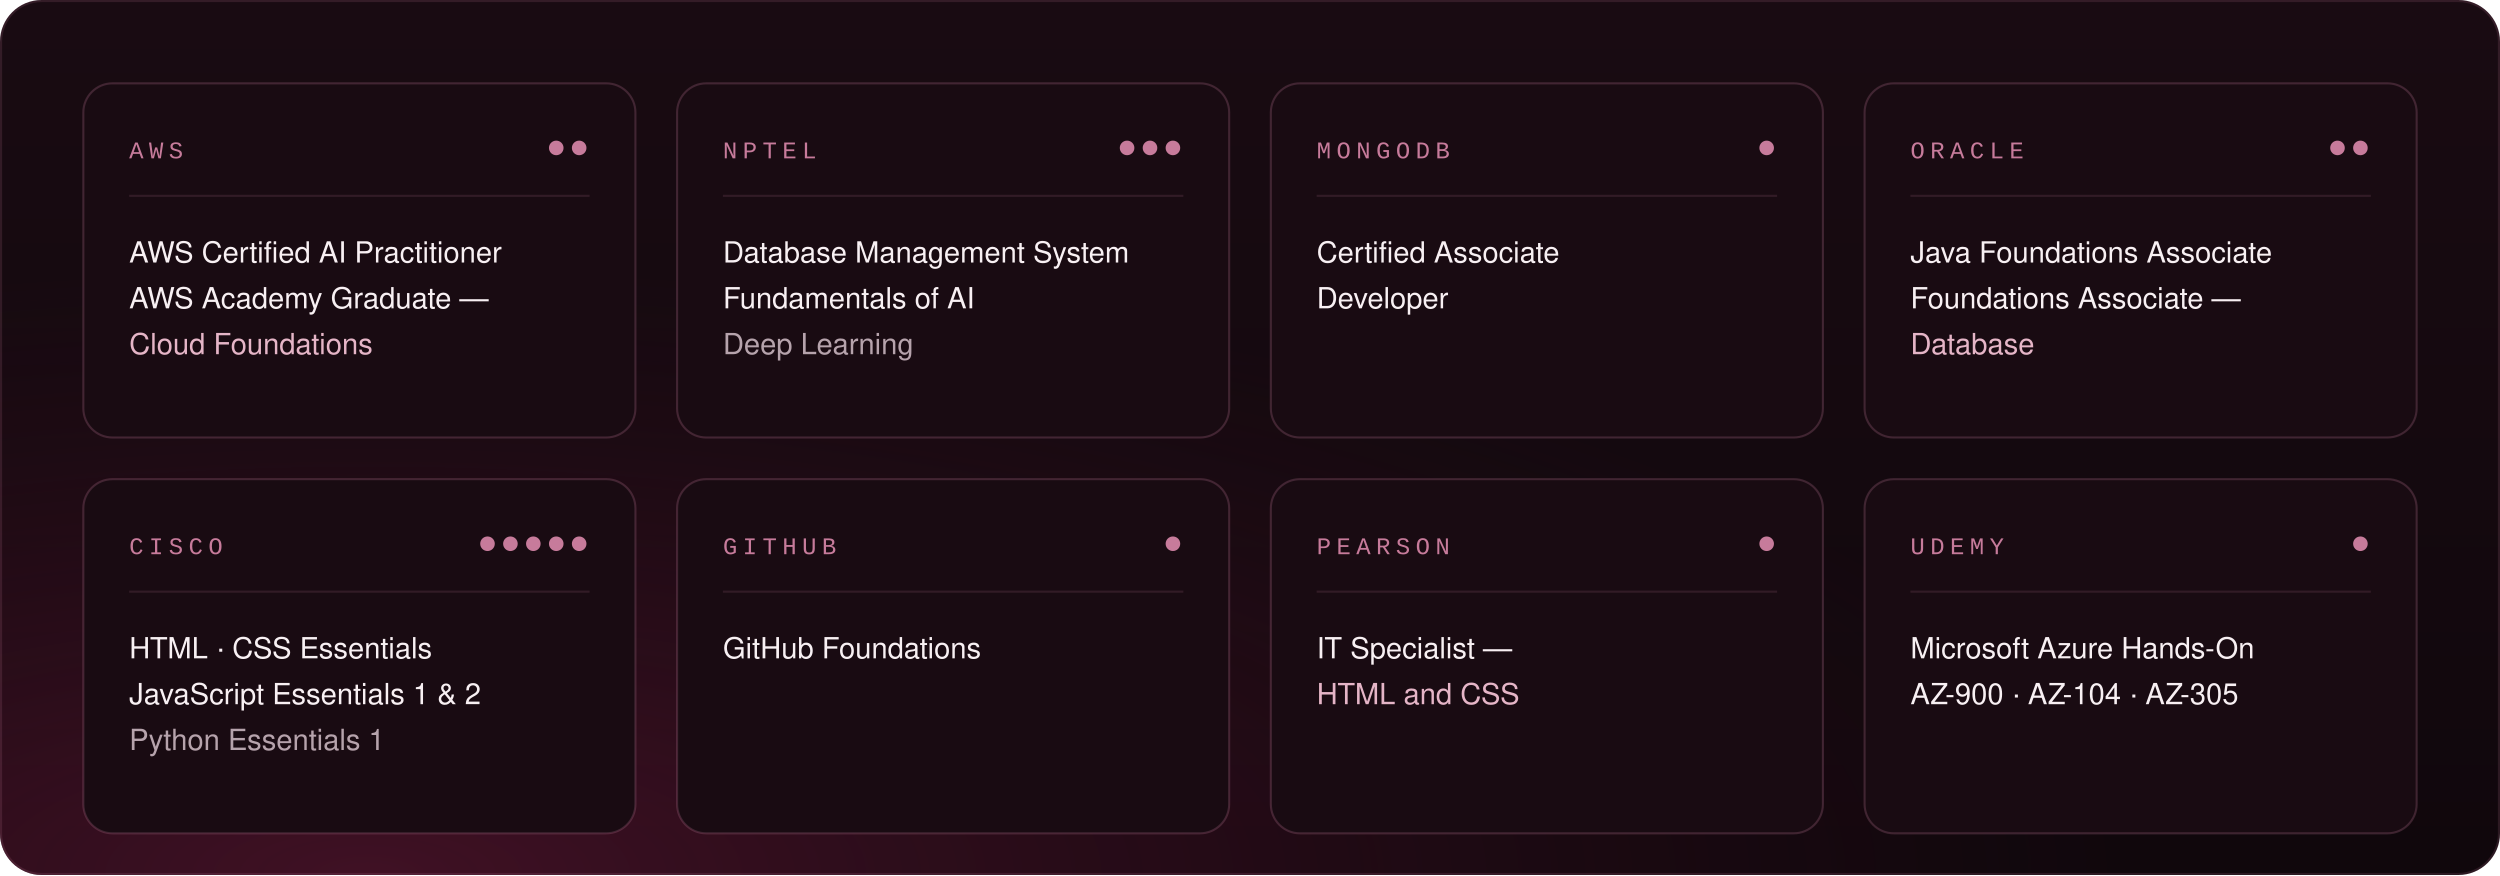
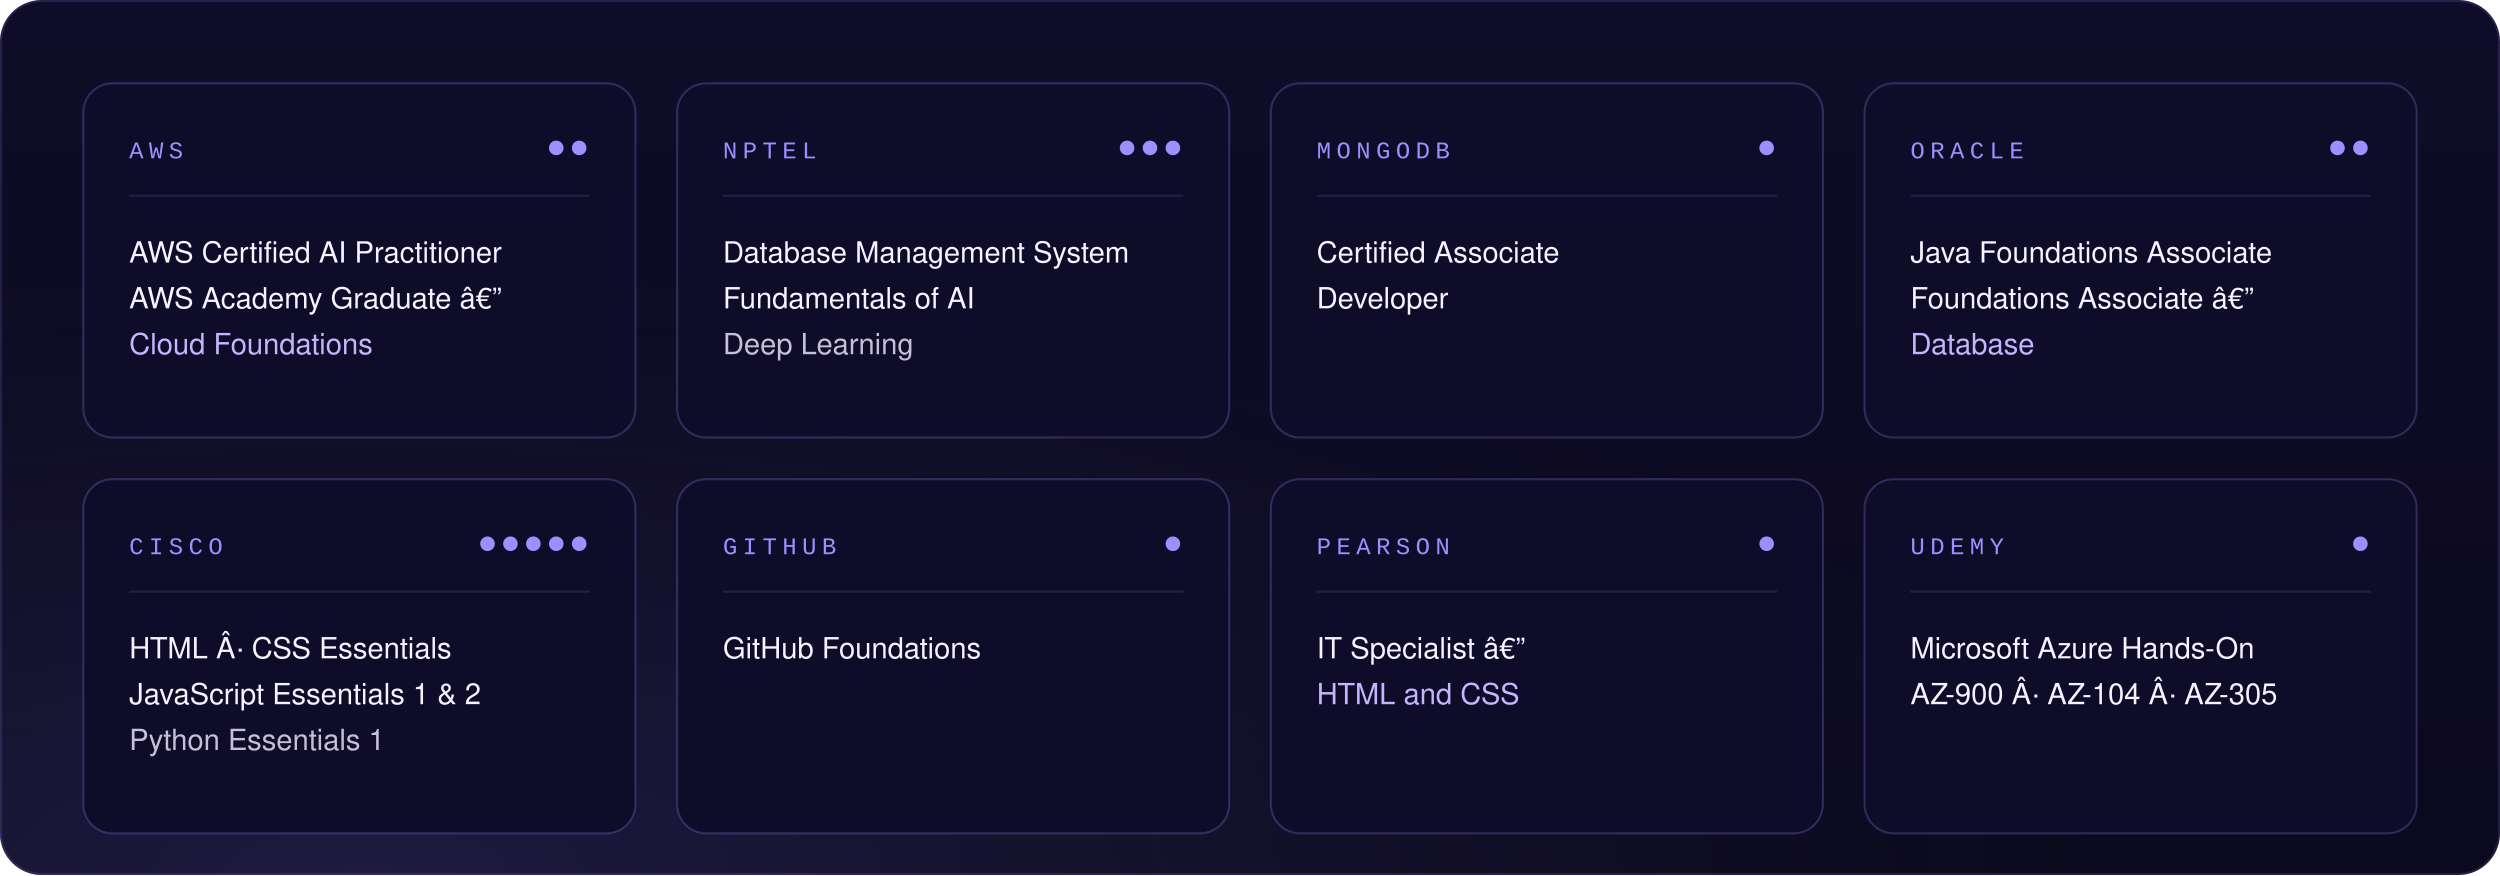
<svg xmlns="http://www.w3.org/2000/svg" viewBox="0 0 1200 420" width="1200" height="420" role="img" aria-labelledby="ce-t ce-d">
  <defs>
    <linearGradient id="ce-bg" x1="0" y1="0" x2="0" y2="1">
-       <stop offset="0" stop-color="#190B12" />
-       <stop offset="1" stop-color="#10070C" />
+       <stop offset="0" stop-color="#0f0c29" />
+       <stop offset="1" stop-color="#0b091d" />
    </linearGradient>
    <radialGradient id="ce-glow" cx="15%" cy="100%" r="70%">
-       <stop offset="0" stop-color="#701A3D" stop-opacity=".5" />
-       <stop offset="1" stop-color="#451126" stop-opacity="0" />
+       <stop offset="0" stop-color="#302b63" stop-opacity=".5" />
+       <stop offset="1" stop-color="#24243e" stop-opacity="0" />
    </radialGradient>
    <linearGradient id="ce-edge" x1="0" y1="0" x2="1" y2="1">
-       <stop offset="0" stop-color="#F8F0F3" />
-       <stop offset=".5" stop-color="#E5B5C7" />
-       <stop offset="1" stop-color="#C77B9B" stop-opacity="0" />
+       <stop offset="0" stop-color="#F5F3FF" />
+       <stop offset=".5" stop-color="#C4B5FD" />
+       <stop offset="1" stop-color="#9D8FFF" stop-opacity="0" />
    </linearGradient>
  </defs>
  <style>
    .ce-serif { font-family: Georgia, "Iowan Old Style", "Palatino Linotype", "Times New Roman", serif; }
    .ce-mono { font-family: ui-monospace, SFMono-Regular, Menlo, Consolas, "Liberation Mono", monospace; }
    .ce-sans { font-family: -apple-system, BlinkMacSystemFont, "Segoe UI", Helvetica, Arial, sans-serif; }
    .ce-tile { animation: ce-in 1s cubic-bezier(.34,1.3,.64,1) both; }
    .ce-edge { stroke-dasharray: 870; stroke-dashoffset: 870; animation: ce-edge 6s cubic-bezier(.65,0,.35,1) infinite; }
    @keyframes ce-in { from { opacity: 0; transform: translateY(18px) scale(.97); } to { opacity: 1; transform: none; } }
    @keyframes ce-edge { 0% { stroke-dashoffset: 870; opacity: 1; } 40% { stroke-dashoffset: 0; opacity: 1; } 60%, 100% { stroke-dashoffset: 0; opacity: 0; } }
    @media (prefers-reduced-motion: reduce) { .ce-tile { animation: none; } .ce-edge { display: none; } }
  </style>
  <rect width="1200" height="420" rx="20" fill="url(#ce-bg)" />
  <rect width="1200" height="420" rx="20" fill="url(#ce-glow)" />
-   <rect x=".5" y=".5" width="1199" height="419" rx="19.5" fill="none" stroke="#C77B9B" stroke-opacity=".16" />
+   <rect x=".5" y=".5" width="1199" height="419" rx="19.5" fill="none" stroke="#9D8FFF" stroke-opacity=".16" />
  <g class="ce-tile" style="animation-delay:0.20s">
    <g transform="translate(40 40)">
-       <rect width="265" height="170" rx="14" fill="#190B12" stroke="#C77B9B" stroke-opacity=".24" />
+       <rect width="265" height="170" rx="14" fill="#0f0c29" stroke="#9D8FFF" stroke-opacity=".24" />
      <rect width="265" height="170" rx="14" fill="none" stroke="url(#ce-edge)" stroke-width="1.2" class="ce-edge" style="animation-delay:2.00s" />
-       <text class="ce-mono" x="22" y="36" font-size="11.5" letter-spacing="2.6" fill="#C77B9B">AWS</text>
-       <circle cx="238" cy="31" r="3.5" fill="#C77B9B" />
-       <circle cx="227" cy="31" r="3.5" fill="#C77B9B" />
-       <line x1="22" y1="54" x2="243" y2="54" stroke="#C77B9B" stroke-opacity=".15" />
-       <text class="ce-sans" x="22" y="86" font-size="14" fill="#F8F0F3">AWS Certified AI Practitioner</text>
-       <text class="ce-sans" x="22" y="108" font-size="14" fill="#F8F0F3">AWS Academy Graduate —</text>
-       <text class="ce-sans" x="22" y="130" font-size="14" fill="#E5B5C7">Cloud Foundations</text>
+       <text class="ce-mono" x="22" y="36" font-size="11.5" letter-spacing="2.6" fill="#9D8FFF">AWS</text>
+       <circle cx="238" cy="31" r="3.5" fill="#9D8FFF" />
+       <circle cx="227" cy="31" r="3.5" fill="#9D8FFF" />
+       <line x1="22" y1="54" x2="243" y2="54" stroke="#9D8FFF" stroke-opacity=".15" />
+       <text class="ce-sans" x="22" y="86" font-size="14" fill="#F5F3FF">AWS Certified AI Practitioner</text>
+       <text class="ce-sans" x="22" y="108" font-size="14" fill="#F5F3FF">AWS Academy Graduate â€”</text>
+       <text class="ce-sans" x="22" y="130" font-size="14" fill="#C4B5FD">Cloud Foundations</text>
    </g>
  </g>
  <g class="ce-tile" style="animation-delay:0.32s">
    <g transform="translate(325 40)">
-       <rect width="265" height="170" rx="14" fill="#190B12" stroke="#C77B9B" stroke-opacity=".24" />
+       <rect width="265" height="170" rx="14" fill="#0f0c29" stroke="#9D8FFF" stroke-opacity=".24" />
      <rect width="265" height="170" rx="14" fill="none" stroke="url(#ce-edge)" stroke-width="1.2" class="ce-edge" style="animation-delay:2.35s" />
-       <text class="ce-mono" x="22" y="36" font-size="11.5" letter-spacing="2.6" fill="#C77B9B">NPTEL</text>
-       <circle cx="238" cy="31" r="3.5" fill="#C77B9B" />
-       <circle cx="227" cy="31" r="3.5" fill="#C77B9B" />
-       <circle cx="216" cy="31" r="3.5" fill="#C77B9B" />
-       <line x1="22" y1="54" x2="243" y2="54" stroke="#C77B9B" stroke-opacity=".15" />
-       <text class="ce-sans" x="22" y="86" font-size="14" fill="#F8F0F3">Database Management System</text>
-       <text class="ce-sans" x="22" y="108" font-size="14" fill="#F8F0F3">Fundamentals of AI</text>
-       <text class="ce-sans" x="22" y="130" font-size="14" fill="#B6A3AC">Deep Learning</text>
+       <text class="ce-mono" x="22" y="36" font-size="11.5" letter-spacing="2.6" fill="#9D8FFF">NPTEL</text>
+       <circle cx="238" cy="31" r="3.5" fill="#9D8FFF" />
+       <circle cx="227" cy="31" r="3.5" fill="#9D8FFF" />
+       <circle cx="216" cy="31" r="3.5" fill="#9D8FFF" />
+       <line x1="22" y1="54" x2="243" y2="54" stroke="#9D8FFF" stroke-opacity=".15" />
+       <text class="ce-sans" x="22" y="86" font-size="14" fill="#F5F3FF">Database Management System</text>
+       <text class="ce-sans" x="22" y="108" font-size="14" fill="#F5F3FF">Fundamentals of AI</text>
+       <text class="ce-sans" x="22" y="130" font-size="14" fill="#C4C0D8">Deep Learning</text>
    </g>
  </g>
  <g class="ce-tile" style="animation-delay:0.44s">
    <g transform="translate(610 40)">
-       <rect width="265" height="170" rx="14" fill="#190B12" stroke="#C77B9B" stroke-opacity=".24" />
+       <rect width="265" height="170" rx="14" fill="#0f0c29" stroke="#9D8FFF" stroke-opacity=".24" />
      <rect width="265" height="170" rx="14" fill="none" stroke="url(#ce-edge)" stroke-width="1.2" class="ce-edge" style="animation-delay:2.70s" />
-       <text class="ce-mono" x="22" y="36" font-size="11.5" letter-spacing="2.6" fill="#C77B9B">MONGODB</text>
-       <circle cx="238" cy="31" r="3.5" fill="#C77B9B" />
-       <line x1="22" y1="54" x2="243" y2="54" stroke="#C77B9B" stroke-opacity=".15" />
-       <text class="ce-sans" x="22" y="86" font-size="14" fill="#F8F0F3">Certified Associate</text>
-       <text class="ce-sans" x="22" y="108" font-size="14" fill="#F8F0F3">Developer</text>
+       <text class="ce-mono" x="22" y="36" font-size="11.5" letter-spacing="2.6" fill="#9D8FFF">MONGODB</text>
+       <circle cx="238" cy="31" r="3.5" fill="#9D8FFF" />
+       <line x1="22" y1="54" x2="243" y2="54" stroke="#9D8FFF" stroke-opacity=".15" />
+       <text class="ce-sans" x="22" y="86" font-size="14" fill="#F5F3FF">Certified Associate</text>
+       <text class="ce-sans" x="22" y="108" font-size="14" fill="#F5F3FF">Developer</text>
    </g>
  </g>
  <g class="ce-tile" style="animation-delay:0.56s">
    <g transform="translate(895 40)">
-       <rect width="265" height="170" rx="14" fill="#190B12" stroke="#C77B9B" stroke-opacity=".24" />
+       <rect width="265" height="170" rx="14" fill="#0f0c29" stroke="#9D8FFF" stroke-opacity=".24" />
      <rect width="265" height="170" rx="14" fill="none" stroke="url(#ce-edge)" stroke-width="1.2" class="ce-edge" style="animation-delay:3.05s" />
-       <text class="ce-mono" x="22" y="36" font-size="11.5" letter-spacing="2.6" fill="#C77B9B">ORACLE</text>
-       <circle cx="238" cy="31" r="3.5" fill="#C77B9B" />
-       <circle cx="227" cy="31" r="3.5" fill="#C77B9B" />
-       <line x1="22" y1="54" x2="243" y2="54" stroke="#C77B9B" stroke-opacity=".15" />
-       <text class="ce-sans" x="22" y="86" font-size="14" fill="#F8F0F3">Java Foundations Associate</text>
-       <text class="ce-sans" x="22" y="108" font-size="14" fill="#F8F0F3">Foundations Associate —</text>
-       <text class="ce-sans" x="22" y="130" font-size="14" fill="#E5B5C7">Database</text>
+       <text class="ce-mono" x="22" y="36" font-size="11.5" letter-spacing="2.6" fill="#9D8FFF">ORACLE</text>
+       <circle cx="238" cy="31" r="3.5" fill="#9D8FFF" />
+       <circle cx="227" cy="31" r="3.5" fill="#9D8FFF" />
+       <line x1="22" y1="54" x2="243" y2="54" stroke="#9D8FFF" stroke-opacity=".15" />
+       <text class="ce-sans" x="22" y="86" font-size="14" fill="#F5F3FF">Java Foundations Associate</text>
+       <text class="ce-sans" x="22" y="108" font-size="14" fill="#F5F3FF">Foundations Associate â€”</text>
+       <text class="ce-sans" x="22" y="130" font-size="14" fill="#C4B5FD">Database</text>
    </g>
  </g>
  <g class="ce-tile" style="animation-delay:0.68s">
    <g transform="translate(40 230)">
-       <rect width="265" height="170" rx="14" fill="#190B12" stroke="#C77B9B" stroke-opacity=".24" />
+       <rect width="265" height="170" rx="14" fill="#0f0c29" stroke="#9D8FFF" stroke-opacity=".24" />
      <rect width="265" height="170" rx="14" fill="none" stroke="url(#ce-edge)" stroke-width="1.2" class="ce-edge" style="animation-delay:3.40s" />
-       <text class="ce-mono" x="22" y="36" font-size="11.5" letter-spacing="2.6" fill="#C77B9B">CISCO</text>
-       <circle cx="238" cy="31" r="3.5" fill="#C77B9B" />
-       <circle cx="227" cy="31" r="3.5" fill="#C77B9B" />
-       <circle cx="216" cy="31" r="3.5" fill="#C77B9B" />
-       <circle cx="205" cy="31" r="3.5" fill="#C77B9B" />
-       <circle cx="194" cy="31" r="3.5" fill="#C77B9B" />
-       <line x1="22" y1="54" x2="243" y2="54" stroke="#C77B9B" stroke-opacity=".15" />
-       <text class="ce-sans" x="22" y="86" font-size="14" fill="#F8F0F3">HTML · CSS Essentials</text>
-       <text class="ce-sans" x="22" y="108" font-size="14" fill="#F8F0F3">JavaScript Essentials 1 &amp; 2</text>
-       <text class="ce-sans" x="22" y="130" font-size="14" fill="#B6A3AC">Python Essentials 1</text>
+       <text class="ce-mono" x="22" y="36" font-size="11.5" letter-spacing="2.6" fill="#9D8FFF">CISCO</text>
+       <circle cx="238" cy="31" r="3.5" fill="#9D8FFF" />
+       <circle cx="227" cy="31" r="3.5" fill="#9D8FFF" />
+       <circle cx="216" cy="31" r="3.5" fill="#9D8FFF" />
+       <circle cx="205" cy="31" r="3.5" fill="#9D8FFF" />
+       <circle cx="194" cy="31" r="3.5" fill="#9D8FFF" />
+       <line x1="22" y1="54" x2="243" y2="54" stroke="#9D8FFF" stroke-opacity=".15" />
+       <text class="ce-sans" x="22" y="86" font-size="14" fill="#F5F3FF">HTML Â· CSS Essentials</text>
+       <text class="ce-sans" x="22" y="108" font-size="14" fill="#F5F3FF">JavaScript Essentials 1 &amp; 2</text>
+       <text class="ce-sans" x="22" y="130" font-size="14" fill="#C4C0D8">Python Essentials 1</text>
    </g>
  </g>
  <g class="ce-tile" style="animation-delay:0.80s">
    <g transform="translate(325 230)">
-       <rect width="265" height="170" rx="14" fill="#190B12" stroke="#C77B9B" stroke-opacity=".24" />
+       <rect width="265" height="170" rx="14" fill="#0f0c29" stroke="#9D8FFF" stroke-opacity=".24" />
      <rect width="265" height="170" rx="14" fill="none" stroke="url(#ce-edge)" stroke-width="1.2" class="ce-edge" style="animation-delay:3.75s" />
-       <text class="ce-mono" x="22" y="36" font-size="11.5" letter-spacing="2.6" fill="#C77B9B">GITHUB</text>
-       <circle cx="238" cy="31" r="3.5" fill="#C77B9B" />
-       <line x1="22" y1="54" x2="243" y2="54" stroke="#C77B9B" stroke-opacity=".15" />
-       <text class="ce-sans" x="22" y="86" font-size="14" fill="#F8F0F3">GitHub Foundations</text>
+       <text class="ce-mono" x="22" y="36" font-size="11.5" letter-spacing="2.6" fill="#9D8FFF">GITHUB</text>
+       <circle cx="238" cy="31" r="3.5" fill="#9D8FFF" />
+       <line x1="22" y1="54" x2="243" y2="54" stroke="#9D8FFF" stroke-opacity=".15" />
+       <text class="ce-sans" x="22" y="86" font-size="14" fill="#F5F3FF">GitHub Foundations</text>
    </g>
  </g>
  <g class="ce-tile" style="animation-delay:0.92s">
    <g transform="translate(610 230)">
-       <rect width="265" height="170" rx="14" fill="#190B12" stroke="#C77B9B" stroke-opacity=".24" />
+       <rect width="265" height="170" rx="14" fill="#0f0c29" stroke="#9D8FFF" stroke-opacity=".24" />
      <rect width="265" height="170" rx="14" fill="none" stroke="url(#ce-edge)" stroke-width="1.2" class="ce-edge" style="animation-delay:4.10s" />
-       <text class="ce-mono" x="22" y="36" font-size="11.5" letter-spacing="2.6" fill="#C77B9B">PEARSON</text>
-       <circle cx="238" cy="31" r="3.5" fill="#C77B9B" />
-       <line x1="22" y1="54" x2="243" y2="54" stroke="#C77B9B" stroke-opacity=".15" />
-       <text class="ce-sans" x="22" y="86" font-size="14" fill="#F8F0F3">IT Specialist —</text>
-       <text class="ce-sans" x="22" y="108" font-size="14" fill="#E5B5C7">HTML and CSS</text>
+       <text class="ce-mono" x="22" y="36" font-size="11.5" letter-spacing="2.6" fill="#9D8FFF">PEARSON</text>
+       <circle cx="238" cy="31" r="3.5" fill="#9D8FFF" />
+       <line x1="22" y1="54" x2="243" y2="54" stroke="#9D8FFF" stroke-opacity=".15" />
+       <text class="ce-sans" x="22" y="86" font-size="14" fill="#F5F3FF">IT Specialist â€”</text>
+       <text class="ce-sans" x="22" y="108" font-size="14" fill="#C4B5FD">HTML and CSS</text>
    </g>
  </g>
  <g class="ce-tile" style="animation-delay:1.04s">
    <g transform="translate(895 230)">
-       <rect width="265" height="170" rx="14" fill="#190B12" stroke="#C77B9B" stroke-opacity=".24" />
+       <rect width="265" height="170" rx="14" fill="#0f0c29" stroke="#9D8FFF" stroke-opacity=".24" />
      <rect width="265" height="170" rx="14" fill="none" stroke="url(#ce-edge)" stroke-width="1.2" class="ce-edge" style="animation-delay:4.45s" />
-       <text class="ce-mono" x="22" y="36" font-size="11.5" letter-spacing="2.6" fill="#C77B9B">UDEMY</text>
-       <circle cx="238" cy="31" r="3.5" fill="#C77B9B" />
-       <line x1="22" y1="54" x2="243" y2="54" stroke="#C77B9B" stroke-opacity=".15" />
-       <text class="ce-sans" x="22" y="86" font-size="14" fill="#F8F0F3">Microsoft Azure Hands-On</text>
-       <text class="ce-sans" x="22" y="108" font-size="14" fill="#F8F0F3">AZ-900 · AZ-104 · AZ-305</text>
+       <text class="ce-mono" x="22" y="36" font-size="11.5" letter-spacing="2.6" fill="#9D8FFF">UDEMY</text>
+       <circle cx="238" cy="31" r="3.5" fill="#9D8FFF" />
+       <line x1="22" y1="54" x2="243" y2="54" stroke="#9D8FFF" stroke-opacity=".15" />
+       <text class="ce-sans" x="22" y="86" font-size="14" fill="#F5F3FF">Microsoft Azure Hands-On</text>
+       <text class="ce-sans" x="22" y="108" font-size="14" fill="#F5F3FF">AZ-900 Â· AZ-104 Â· AZ-305</text>
    </g>
  </g>
</svg>
